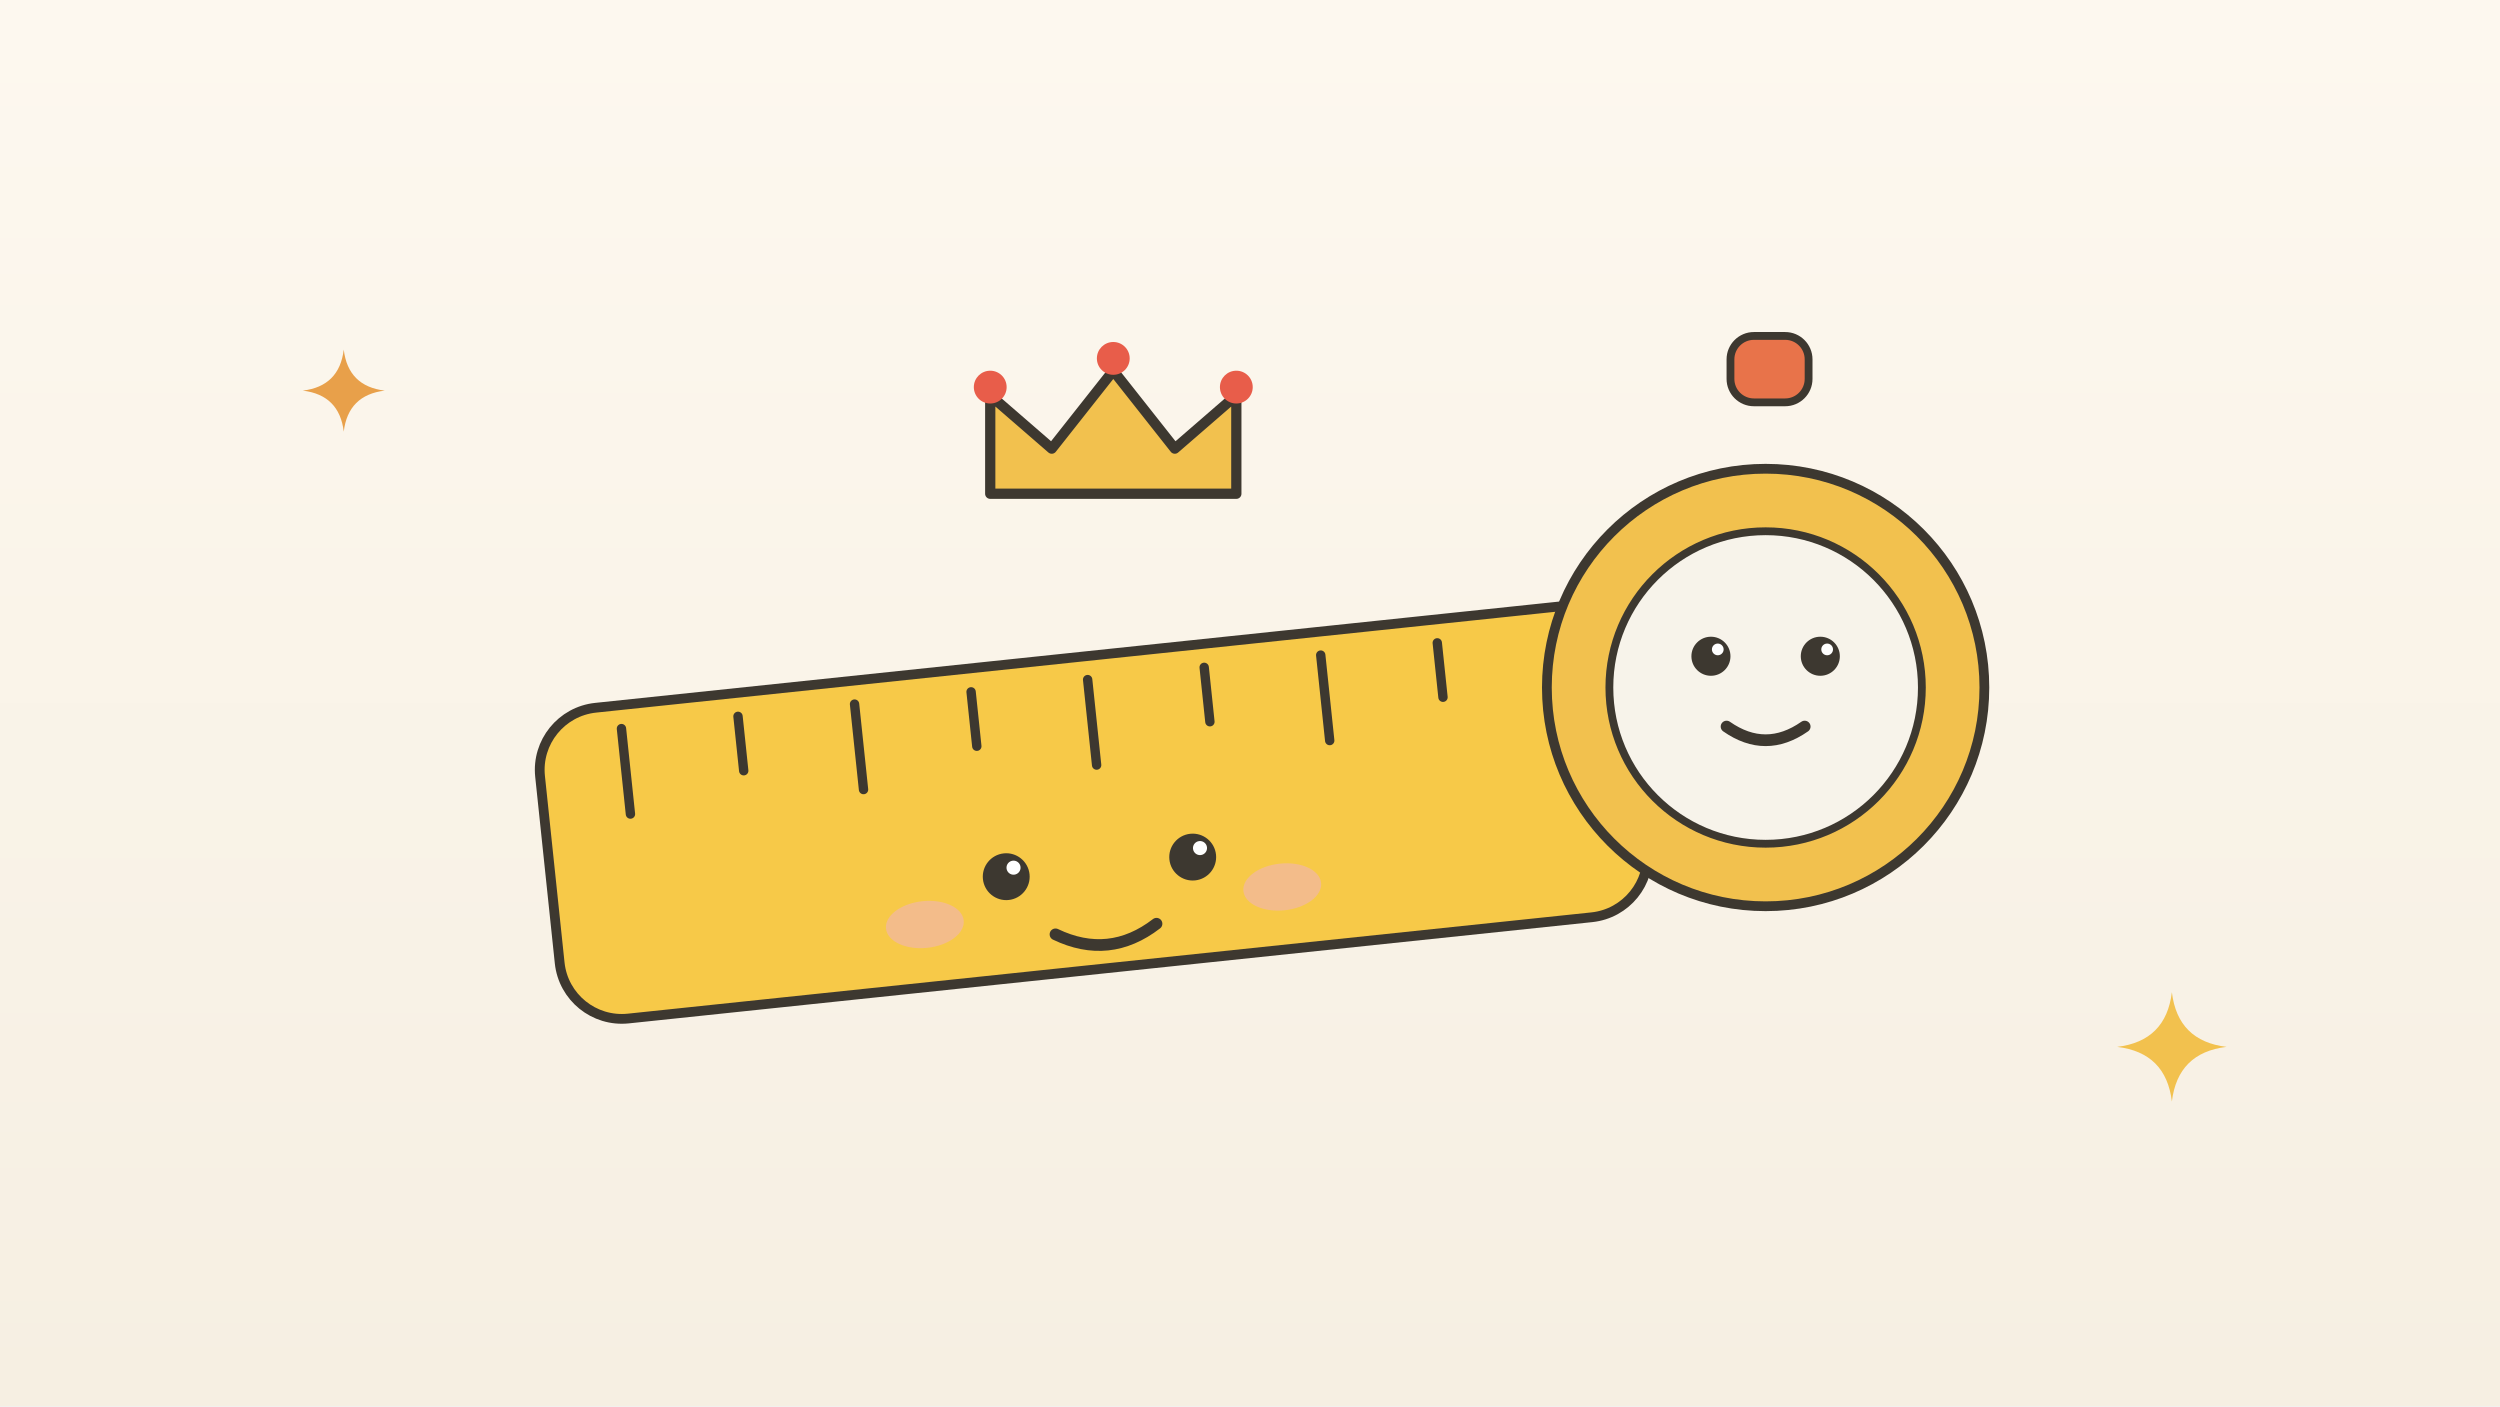
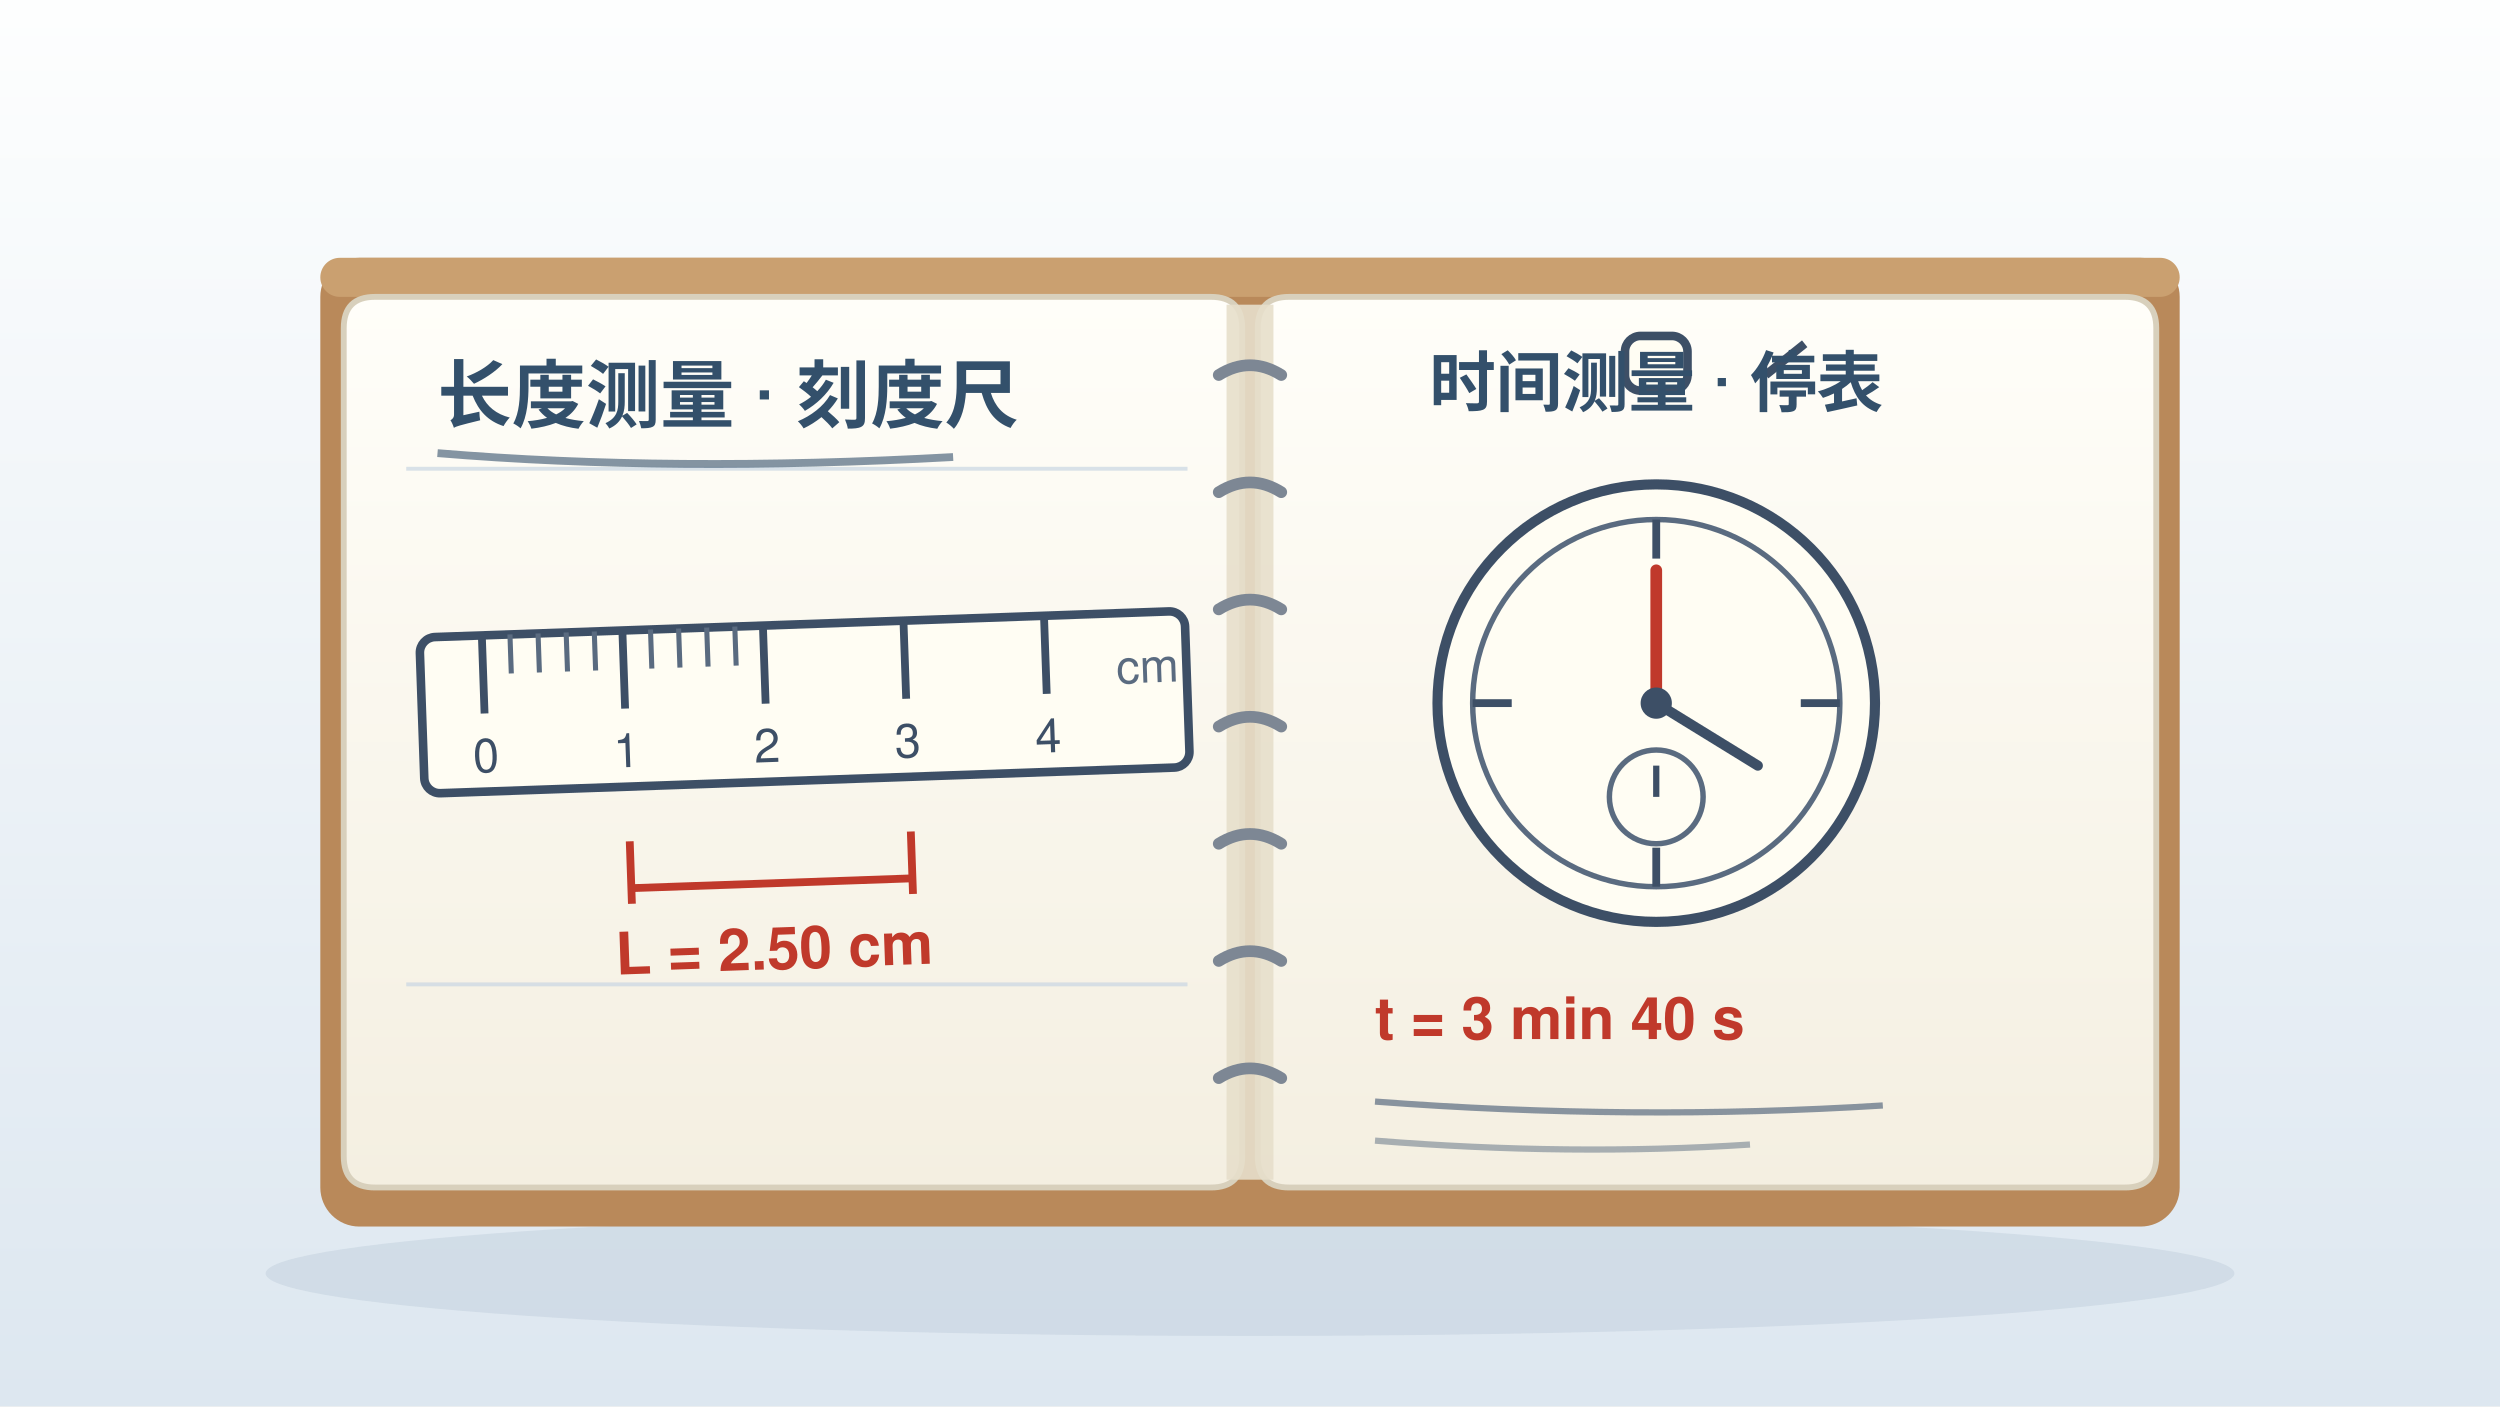
<svg xmlns="http://www.w3.org/2000/svg" viewBox="0 0 640 360" width="640" height="360">
  <defs>
    <linearGradient id="bg" x1="0" y1="0" x2="0" y2="1">
-       <stop offset="0" stop-color="#fdf8ef" />
-       <stop offset="1" stop-color="#f6efe2" />
+       <stop offset="0" stop-color="#fdfefe" />
+       <stop offset="1" stop-color="#dde7f0" />
+     </linearGradient>
+     <linearGradient id="page" x1="0" y1="0" x2="0" y2="1">
+       <stop offset="0" stop-color="#fffef9" />
+       <stop offset="1" stop-color="#f4efe1" />
    </linearGradient>
  </defs>
  <rect width="640" height="360" fill="url(#bg)" />
-   <g transform="rotate(-6 280.0 208.0)">
-     <rect x="140" y="168" width="280" height="80" rx="16" fill="#f7c948" stroke="#3d3830" stroke-width="2.5" />
-     <line x1="162" y1="174" x2="162" y2="196" stroke="#3d3830" stroke-width="2.4" stroke-linecap="round" />
-     <line x1="192" y1="174" x2="192" y2="188" stroke="#3d3830" stroke-width="2.4" stroke-linecap="round" />
-     <line x1="222" y1="174" x2="222" y2="196" stroke="#3d3830" stroke-width="2.4" stroke-linecap="round" />
-     <line x1="252" y1="174" x2="252" y2="188" stroke="#3d3830" stroke-width="2.4" stroke-linecap="round" />
-     <line x1="282" y1="174" x2="282" y2="196" stroke="#3d3830" stroke-width="2.4" stroke-linecap="round" />
-     <line x1="312" y1="174" x2="312" y2="188" stroke="#3d3830" stroke-width="2.4" stroke-linecap="round" />
-     <line x1="342" y1="174" x2="342" y2="196" stroke="#3d3830" stroke-width="2.4" stroke-linecap="round" />
-     <line x1="372" y1="174" x2="372" y2="188" stroke="#3d3830" stroke-width="2.4" stroke-linecap="round" />
-     <circle cx="256.0" cy="222.0" r="6" fill="#3d3830" />
-     <circle cx="258.1" cy="219.9" r="1.8" fill="#ffffff" />
-     <circle cx="304.0" cy="222.0" r="6" fill="#3d3830" />
-     <circle cx="306.1" cy="219.9" r="1.8" fill="#ffffff" />
-     <path d="M267.0,238.0 q13.0,8 26,0" fill="none" stroke="#3d3830" stroke-width="3" stroke-linecap="round" />
-     <ellipse cx="234.0" cy="232.0" rx="10" ry="6" fill="#f2b8a0" opacity="0.75" />
-     <ellipse cx="326.0" cy="232.0" rx="10" ry="6" fill="#f2b8a0" opacity="0.75" />
+   <ellipse cx="320" cy="326" rx="252" ry="16" fill="#8aa0b6" opacity="0.18" />
+   <g>
+     <rect x="82" y="66" width="476" height="248" rx="10" fill="#b9895a" />
+     <rect x="82" y="66" width="476" height="10" rx="5" fill="#caa070" />
+     <path d="M96 76 H310 Q318 76 318 84 V296 Q318 304 310 304 H96 Q88 304 88 296 V84 Q88 76 96 76 Z" fill="url(#page)" stroke="#d8d0bc" stroke-width="1.5" />
+     <path d="M330 76 H544 Q552 76 552 84 V296 Q552 304 544 304 H330 Q322 304 322 296 V84 Q322 76 330 76 Z" fill="url(#page)" stroke="#d8d0bc" stroke-width="1.5" />
+     <rect x="314" y="78" width="12" height="224" fill="#e7dfcb" opacity="0.9" />
+     <g stroke="#7d8794" stroke-width="3" fill="none" stroke-linecap="round">
+       <path d="M312 96 q8 -5 16 0" />
+       <path d="M312 126 q8 -5 16 0" />
+       <path d="M312 156 q8 -5 16 0" />
+       <path d="M312 186 q8 -5 16 0" />
+       <path d="M312 216 q8 -5 16 0" />
+       <path d="M312 246 q8 -5 16 0" />
+       <path d="M312 276 q8 -5 16 0" />
+     </g>
+     <g stroke="#c9d6e2" stroke-width="1" opacity="0.7">
+       <line x1="104" y1="120" x2="304" y2="120" />
+       <line x1="104" y1="252" x2="304" y2="252" />
+     </g>
  </g>
-   <rect x="443" y="86" width="20" height="17" rx="6" fill="#e8734a" stroke="#3d3830" stroke-width="2" />
-   <circle cx="452" cy="176" r="56" fill="#f2c14e" stroke="#3d3830" stroke-width="2.5" />
-   <circle cx="452" cy="176" r="40" fill="#f7f3ea" stroke="#3d3830" stroke-width="2" />
-   <circle cx="438" cy="168" r="5" fill="#3d3830" />
-   <circle cx="439.75" cy="166.25" r="1.5" fill="#ffffff" />
-   <circle cx="466" cy="168" r="5" fill="#3d3830" />
-   <circle cx="467.75" cy="166.25" r="1.5" fill="#ffffff" />
-   <path d="M442.0,186 q10.0,7 20,0" fill="none" stroke="#3d3830" stroke-width="3" stroke-linecap="round" />
-   <g transform="translate(285,118) scale(1.05)">
-     <path d="M-30,8 L-30,-16 L-15,-3 L0,-22 L15,-3 L30,-16 L30,8 Z" fill="#f2c14e" stroke="#3d3830" stroke-width="2.5" stroke-linejoin="round" />
-     <circle cx="-30" cy="-18" r="4" fill="#e85d4a" />
-     <circle cx="0" cy="-25" r="4" fill="#e85d4a" />
-     <circle cx="30" cy="-18" r="4" fill="#e85d4a" />
+   <g transform="rotate(-2 200 180)">
+     <rect x="108" y="160" width="196" height="40" rx="4" fill="#fffdf3" stroke="#3d4f66" stroke-width="2.2" />
+     <g stroke="#3d4f66" stroke-width="2">
+       <line x1="124" y1="160" x2="124" y2="180" />
+       <line x1="160" y1="160" x2="160" y2="180" />
+       <line x1="196" y1="160" x2="196" y2="180" />
+       <line x1="232" y1="160" x2="232" y2="180" />
+       <line x1="268" y1="160" x2="268" y2="180" />
+     </g>
+     <g stroke="#5a6b80" stroke-width="1.3">
+       <line x1="131.2" y1="160" x2="131.2" y2="170" />
+       <line x1="138.4" y1="160" x2="138.4" y2="170" />
+       <line x1="145.6" y1="160" x2="145.6" y2="170" />
+       <line x1="152.8" y1="160" x2="152.8" y2="170" />
+       <line x1="167.2" y1="160" x2="167.2" y2="170" />
+       <line x1="174.4" y1="160" x2="174.4" y2="170" />
+       <line x1="181.6" y1="160" x2="181.6" y2="170" />
+       <line x1="188.8" y1="160" x2="188.8" y2="170" />
+     </g>
+     <g font-family="'PingFang SC',Helvetica,sans-serif" font-size="12" fill="#3d4f66" text-anchor="middle">
+       <text x="124" y="195">0</text>
+       <text x="160" y="195">1</text>
+       <text x="196" y="195">2</text>
+       <text x="232" y="195">3</text>
+       <text x="268" y="195">4</text>
+     </g>
+     <text x="286" y="178" font-family="'PingFang SC',Helvetica,sans-serif" font-size="12" fill="#5a6b80">cm</text>
+     <path d="M160 214 v16 M232 214 v16 M160 226 h72" stroke="#c0392b" stroke-width="2" fill="none" />
+     <text x="196" y="248" font-family="'PingFang SC',Helvetica,sans-serif" font-size="15" font-weight="700" fill="#c0392b" text-anchor="middle">L = 2.50 cm</text>
  </g>
-   <path d="M0,-14 Q1.5,-1.5 14,0 Q1.5,1.5 0,14 Q-1.5,1.5 -14,0 Q-1.5,-1.5 0,-14 Z" transform="translate(556,268) scale(1.0)" fill="#f2c14e" />
-   <path d="M0,-14 Q1.5,-1.5 14,0 Q1.5,1.5 0,14 Q-1.5,1.5 -14,0 Q-1.5,-1.5 0,-14 Z" transform="translate(88,100) scale(0.75)" fill="#e8a04a" />
+   <text x="112" y="108" font-family="'PingFang SC',Helvetica,sans-serif" font-size="19" font-weight="700" fill="#33506b">长度测量 · 刻度尺</text>
+   <path d="M112 116 q60 5 132 1" stroke="#33506b" stroke-width="2" fill="none" opacity="0.6" />
+   <g>
+     <rect x="416" y="86" width="16" height="14" rx="4" fill="#fffdf3" stroke="#3d4f66" stroke-width="2.2" />
+     <line x1="452" y1="96" x2="462" y2="88" stroke="#3d4f66" stroke-width="2.2" />
+     <circle cx="424" cy="180" r="56" fill="#fffdf3" stroke="#3d4f66" stroke-width="2.6" />
+     <circle cx="424" cy="180" r="47" fill="none" stroke="#5a6b80" stroke-width="1.4" />
+     <g stroke="#3d4f66" stroke-width="2">
+       <line x1="424" y1="133" x2="424" y2="143" />
+       <line x1="424" y1="217" x2="424" y2="227" />
+       <line x1="377" y1="180" x2="387" y2="180" />
+       <line x1="461" y1="180" x2="471" y2="180" />
+     </g>
+     <line x1="424" y1="180" x2="424" y2="146" stroke="#c0392b" stroke-width="3" stroke-linecap="round" />
+     <line x1="424" y1="180" x2="450" y2="196" stroke="#3d4f66" stroke-width="2.6" stroke-linecap="round" />
+     <circle cx="424" cy="180" r="4" fill="#3d4f66" />
+     <circle cx="424" cy="204" r="12" fill="none" stroke="#5a6b80" stroke-width="1.4" />
+     <line x1="424" y1="204" x2="424" y2="196" stroke="#3d4f66" stroke-width="1.6" />
+     <text x="424" y="104" font-family="'PingFang SC',Helvetica,sans-serif" font-size="17" font-weight="700" fill="#33506b" text-anchor="middle">时间测量 · 停表</text>
+   </g>
+   <g font-family="'PingFang SC',Helvetica,sans-serif" fill="#3d4f66">
+     <text x="352" y="266" font-size="15" font-weight="700" fill="#c0392b">t = 3 min 40 s</text>
+     <path d="M352 282 q66 5 130 1" stroke="#5a6b80" stroke-width="1.6" fill="none" opacity="0.7" />
+     <path d="M352 292 q50 4 96 1" stroke="#5a6b80" stroke-width="1.6" fill="none" opacity="0.5" />
+   </g>
</svg>
